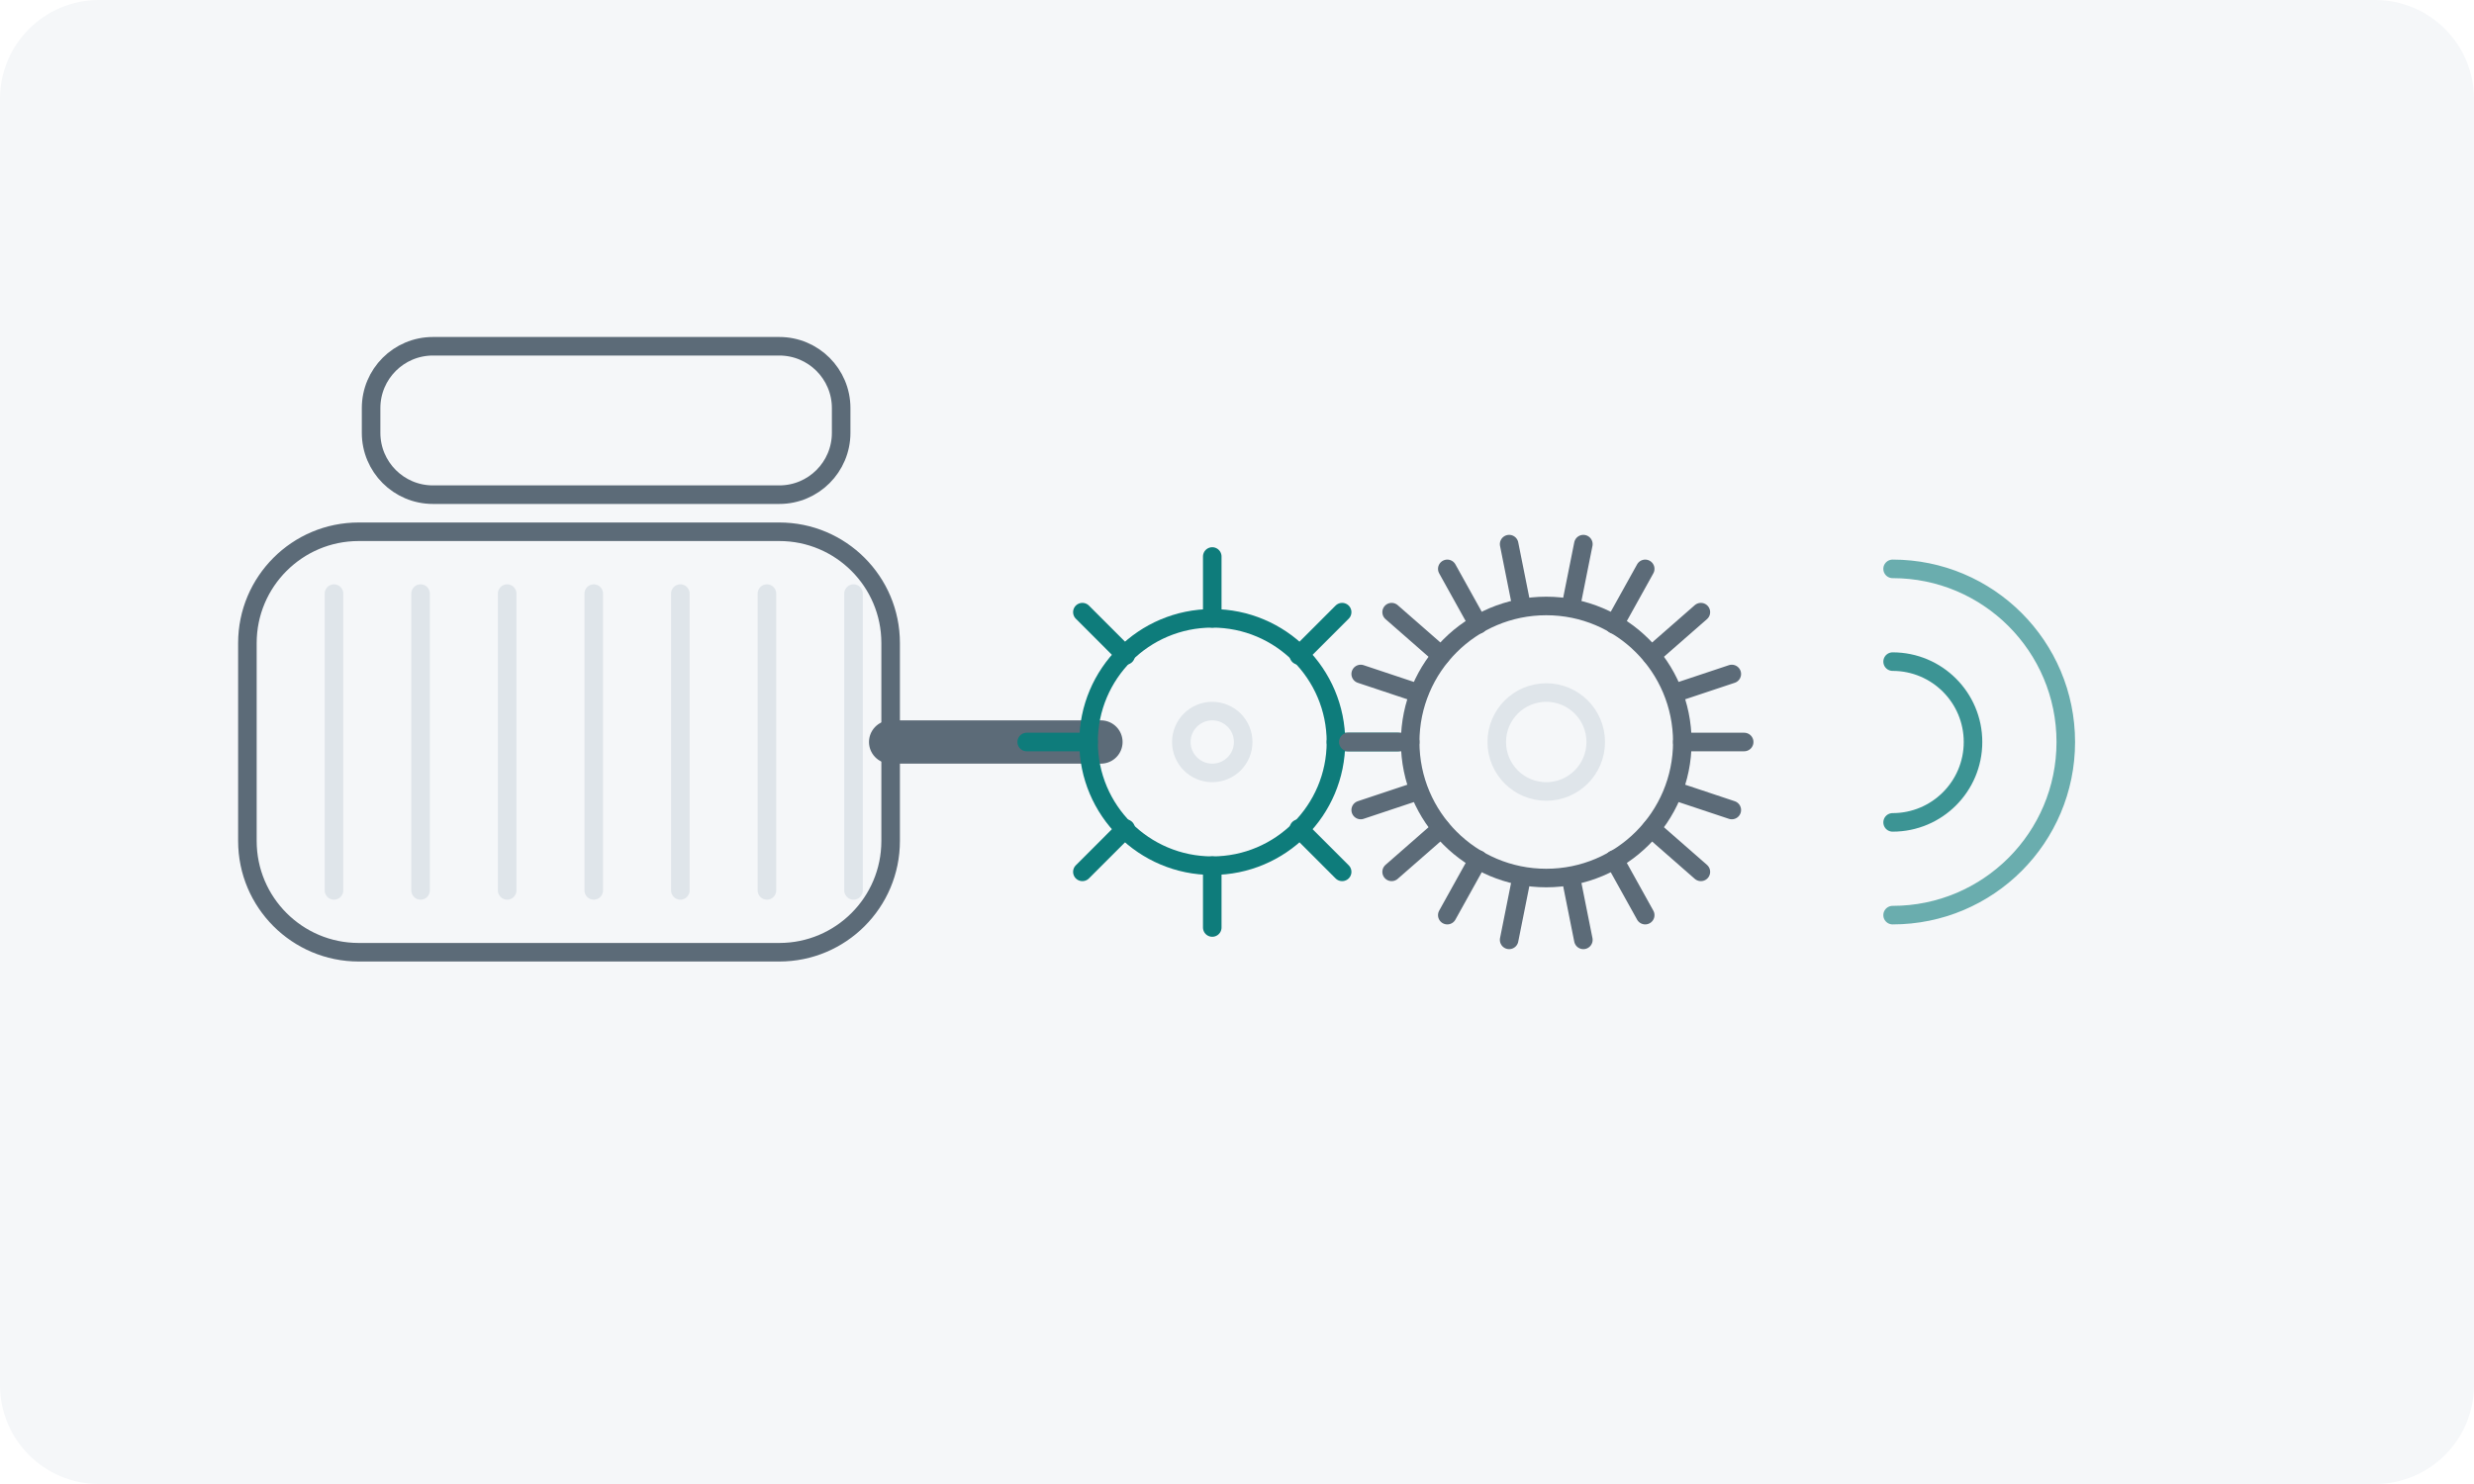
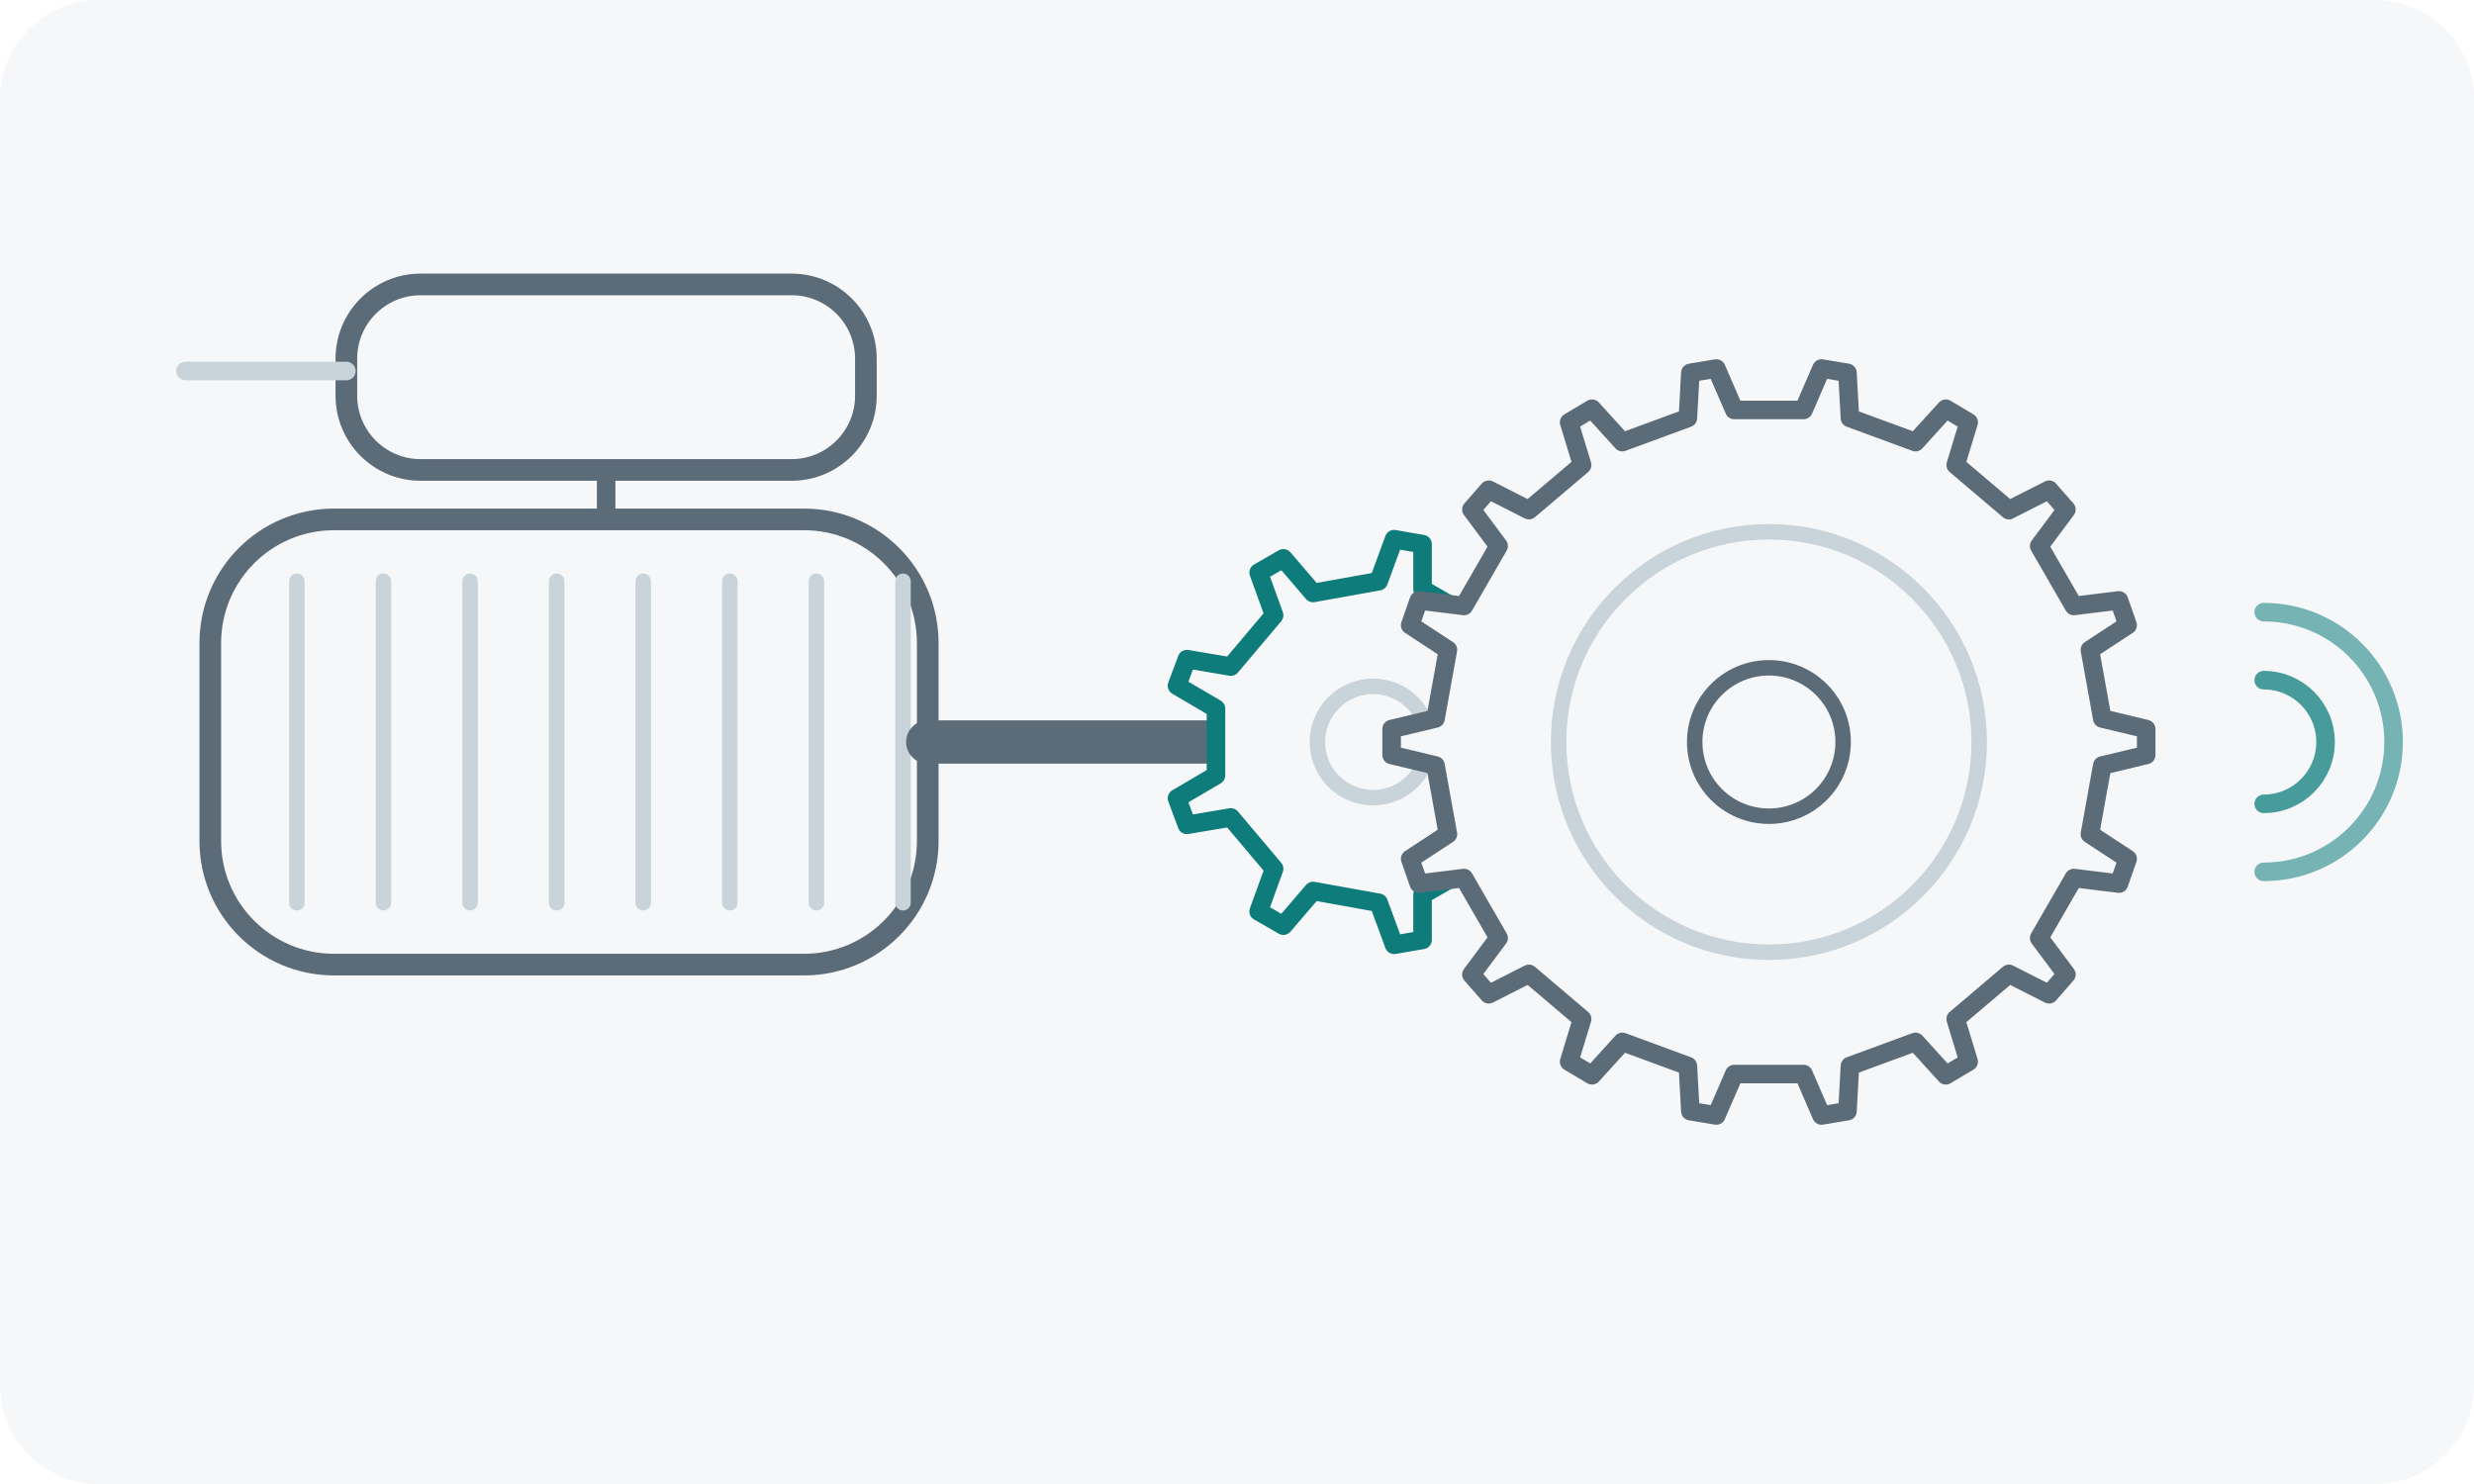
<svg xmlns="http://www.w3.org/2000/svg" viewBox="0 0 400 240" role="img" aria-label="Схема стартера и венца маховика">
  <rect width="400" height="240" rx="16" fill="#F5F7F9" />
  <g fill="none" stroke-linecap="round" stroke-linejoin="round">
-     <rect x="40" y="86" width="104" height="68" rx="18" stroke="#5C6B78" stroke-width="3" />
-     <path d="M 54 96 v 48" stroke="#DFE5EA" stroke-width="3" />
-     <path d="M 68 96 v 48" stroke="#DFE5EA" stroke-width="3" />
-     <path d="M 82 96 v 48" stroke="#DFE5EA" stroke-width="3" />
-     <path d="M 96 96 v 48" stroke="#DFE5EA" stroke-width="3" />
-     <path d="M 110 96 v 48" stroke="#DFE5EA" stroke-width="3" />
-     <path d="M 124 96 v 48" stroke="#DFE5EA" stroke-width="3" />
-     <path d="M 138 96 v 48" stroke="#DFE5EA" stroke-width="3" />
-     <rect x="60" y="56" width="76" height="24" rx="10" stroke="#5C6B78" stroke-width="3" />
-     <path d="M 144 120 h 34" stroke="#5C6B78" stroke-width="7" />
-     <circle cx="196" cy="120" r="20" stroke="#0E7C7B" stroke-width="3" />
-     <path d="M 216 120 L 226 120" stroke="#0E7C7B" stroke-width="3" />
-     <path d="M 210 134 L 217 141" stroke="#0E7C7B" stroke-width="3" />
-     <path d="M 196 140 L 196 150" stroke="#0E7C7B" stroke-width="3" />
-     <path d="M 182 134 L 175 141" stroke="#0E7C7B" stroke-width="3" />
-     <path d="M 176 120 L 166 120" stroke="#0E7C7B" stroke-width="3" />
-     <path d="M 182 106 L 175 99" stroke="#0E7C7B" stroke-width="3" />
-     <path d="M 196 100 L 196 90" stroke="#0E7C7B" stroke-width="3" />
-     <path d="M 210 106 L 217 99" stroke="#0E7C7B" stroke-width="3" />
-     <circle cx="196" cy="120" r="5" stroke="#DFE5EA" stroke-width="3" />
-     <circle cx="250" cy="120" r="22" stroke="#5C6B78" stroke-width="3" />
-     <path d="M 272 120 L 282 120" stroke="#5C6B78" stroke-width="3" />
-     <path d="M 271 128 L 280 131" stroke="#5C6B78" stroke-width="3" />
-     <path d="M 267 134 L 275 141" stroke="#5C6B78" stroke-width="3" />
-     <path d="M 261 139 L 266 148" stroke="#5C6B78" stroke-width="3" />
-     <path d="M 254 142 L 256 152" stroke="#5C6B78" stroke-width="3" />
-     <path d="M 246 142 L 244 152" stroke="#5C6B78" stroke-width="3" />
-     <path d="M 239 139 L 234 148" stroke="#5C6B78" stroke-width="3" />
-     <path d="M 233 134 L 225 141" stroke="#5C6B78" stroke-width="3" />
-     <path d="M 229 128 L 220 131" stroke="#5C6B78" stroke-width="3" />
-     <path d="M 228 120 L 218 120" stroke="#5C6B78" stroke-width="3" />
-     <path d="M 229 112 L 220 109" stroke="#5C6B78" stroke-width="3" />
-     <path d="M 233 106 L 225 99" stroke="#5C6B78" stroke-width="3" />
-     <path d="M 239 101 L 234 92" stroke="#5C6B78" stroke-width="3" />
-     <path d="M 246 98 L 244 88" stroke="#5C6B78" stroke-width="3" />
-     <path d="M 254 98 L 256 88" stroke="#5C6B78" stroke-width="3" />
-     <path d="M 261 101 L 266 92" stroke="#5C6B78" stroke-width="3" />
-     <path d="M 267 106 L 275 99" stroke="#5C6B78" stroke-width="3" />
-     <path d="M 271 112 L 280 109" stroke="#5C6B78" stroke-width="3" />
-     <circle cx="250" cy="120" r="8" stroke="#DFE5EA" stroke-width="3" />
-     <path d="M 306 107 A 13 13 0 0 1 306 133" stroke="#0E7C7B" stroke-width="3" opacity="0.80" />
-     <path d="M 306 92 A 28 28 0 0 1 306 148" stroke="#0E7C7B" stroke-width="3" opacity="0.60" />
+     <rect x="34.0" y="84.0" width="116.0" height="72.0" rx="20" stroke="#5C6B78" stroke-width="3.5" fill="none" />
+     <path d="M 48.0 94.0 L 48.0 146.0" stroke="#C9D3DA" stroke-width="2.5" />
+     <path d="M 62.0 94.0 L 62.0 146.0" stroke="#C9D3DA" stroke-width="2.5" />
+     <path d="M 76.0 94.0 L 76.0 146.0" stroke="#C9D3DA" stroke-width="2.5" />
+     <path d="M 90.0 94.0 L 90.0 146.0" stroke="#C9D3DA" stroke-width="2.5" />
+     <path d="M 104.0 94.0 L 104.0 146.0" stroke="#C9D3DA" stroke-width="2.5" />
+     <path d="M 118.0 94.0 L 118.0 146.0" stroke="#C9D3DA" stroke-width="2.5" />
+     <path d="M 132.0 94.0 L 132.0 146.0" stroke="#C9D3DA" stroke-width="2.5" />
+     <path d="M 146.0 94.0 L 146.0 146.0" stroke="#C9D3DA" stroke-width="2.5" />
+     <rect x="56.0" y="46.0" width="84.0" height="30.0" rx="12" stroke="#5C6B78" stroke-width="3.5" fill="none" />
+     <path d="M 98.0 76.0 L 98.0 84.0" stroke="#5C6B78" stroke-width="3" />
+     <path d="M 150.0 120.0 L 196.0 120.0" stroke="#5C6B78" stroke-width="7" />
+     <path d="M 247.7 116.4 L 254.9 117.7 L 254.9 122.3 L 247.7 123.6 L 244.0 133.8 L 248.7 139.4 L 245.7 142.9 L 239.4 139.3 L 230.0 144.7 L 230.0 152.0 L 225.4 152.8 L 222.9 146.0 L 212.3 144.1 L 207.5 149.7 L 203.5 147.4 L 206.0 140.5 L 199.0 132.2 L 191.9 133.4 L 190.3 129.1 L 196.6 125.4 L 196.6 114.6 L 190.3 110.9 L 191.9 106.6 L 199.0 107.8 L 206.0 99.5 L 203.5 92.6 L 207.5 90.3 L 212.3 95.9 L 222.9 94.0 L 225.4 87.2 L 230.0 88.0 L 230.0 95.3 L 239.4 100.7 L 245.7 97.1 L 248.7 100.6 L 244.0 106.2 Z" stroke="#0E7C7B" stroke-width="3" fill="#F5F7F9" />
+     <circle cx="222.0" cy="120.0" r="9.0" stroke="#C9D3DA" stroke-width="2.5" fill="none" />
+     <path d="M 339.9 116.2 L 347.0 117.9 L 347.0 122.1 L 339.9 123.8 L 337.9 134.9 L 344.0 138.9 L 342.6 142.9 L 335.3 142.0 L 329.7 151.7 L 334.1 157.6 L 331.3 160.8 L 324.8 157.5 L 316.2 164.8 L 318.3 171.7 L 314.6 173.9 L 309.7 168.5 L 299.1 172.4 L 298.7 179.7 L 294.5 180.4 L 291.6 173.7 L 280.4 173.7 L 277.5 180.4 L 273.3 179.7 L 272.9 172.4 L 262.3 168.5 L 257.4 173.9 L 253.7 171.7 L 255.8 164.8 L 247.2 157.5 L 240.7 160.8 L 237.9 157.6 L 242.3 151.7 L 236.7 142.0 L 229.4 142.9 L 228.0 138.9 L 234.1 134.9 L 232.1 123.8 L 225.0 122.1 L 225.0 117.9 L 232.1 116.2 L 234.1 105.1 L 228.0 101.1 L 229.4 97.1 L 236.7 98.0 L 242.3 88.3 L 237.9 82.4 L 240.7 79.2 L 247.2 82.5 L 255.8 75.2 L 253.7 68.3 L 257.4 66.1 L 262.3 71.5 L 272.9 67.6 L 273.3 60.3 L 277.5 59.6 L 280.4 66.3 L 291.6 66.3 L 294.5 59.6 L 298.7 60.3 L 299.1 67.6 L 309.7 71.5 L 314.6 66.1 L 318.3 68.3 L 316.2 75.2 L 324.8 82.5 L 331.3 79.2 L 334.1 82.4 L 329.7 88.3 L 335.3 98.0 L 342.6 97.1 L 344.0 101.1 L 337.9 105.1 Z" stroke="#5C6B78" stroke-width="3" fill="#F5F7F9" />
+     <circle cx="286.0" cy="120.0" r="34.0" stroke="#C9D3DA" stroke-width="2.5" fill="none" />
+     <circle cx="286.0" cy="120.0" r="12.0" stroke="#5C6B78" stroke-width="2.5" fill="none" />
+     <path d="M 30.0 60.0 L 56.0 60.0" stroke="#C9D3DA" stroke-width="3" />
+     <path d="M 366 110 A 10 10 0 0 1 366 130" stroke="#0E7C7B" stroke-width="3" opacity="0.75" />
+     <path d="M 366 99 A 21 21 0 0 1 366 141" stroke="#0E7C7B" stroke-width="3" opacity="0.55" />
  </g>
</svg>
